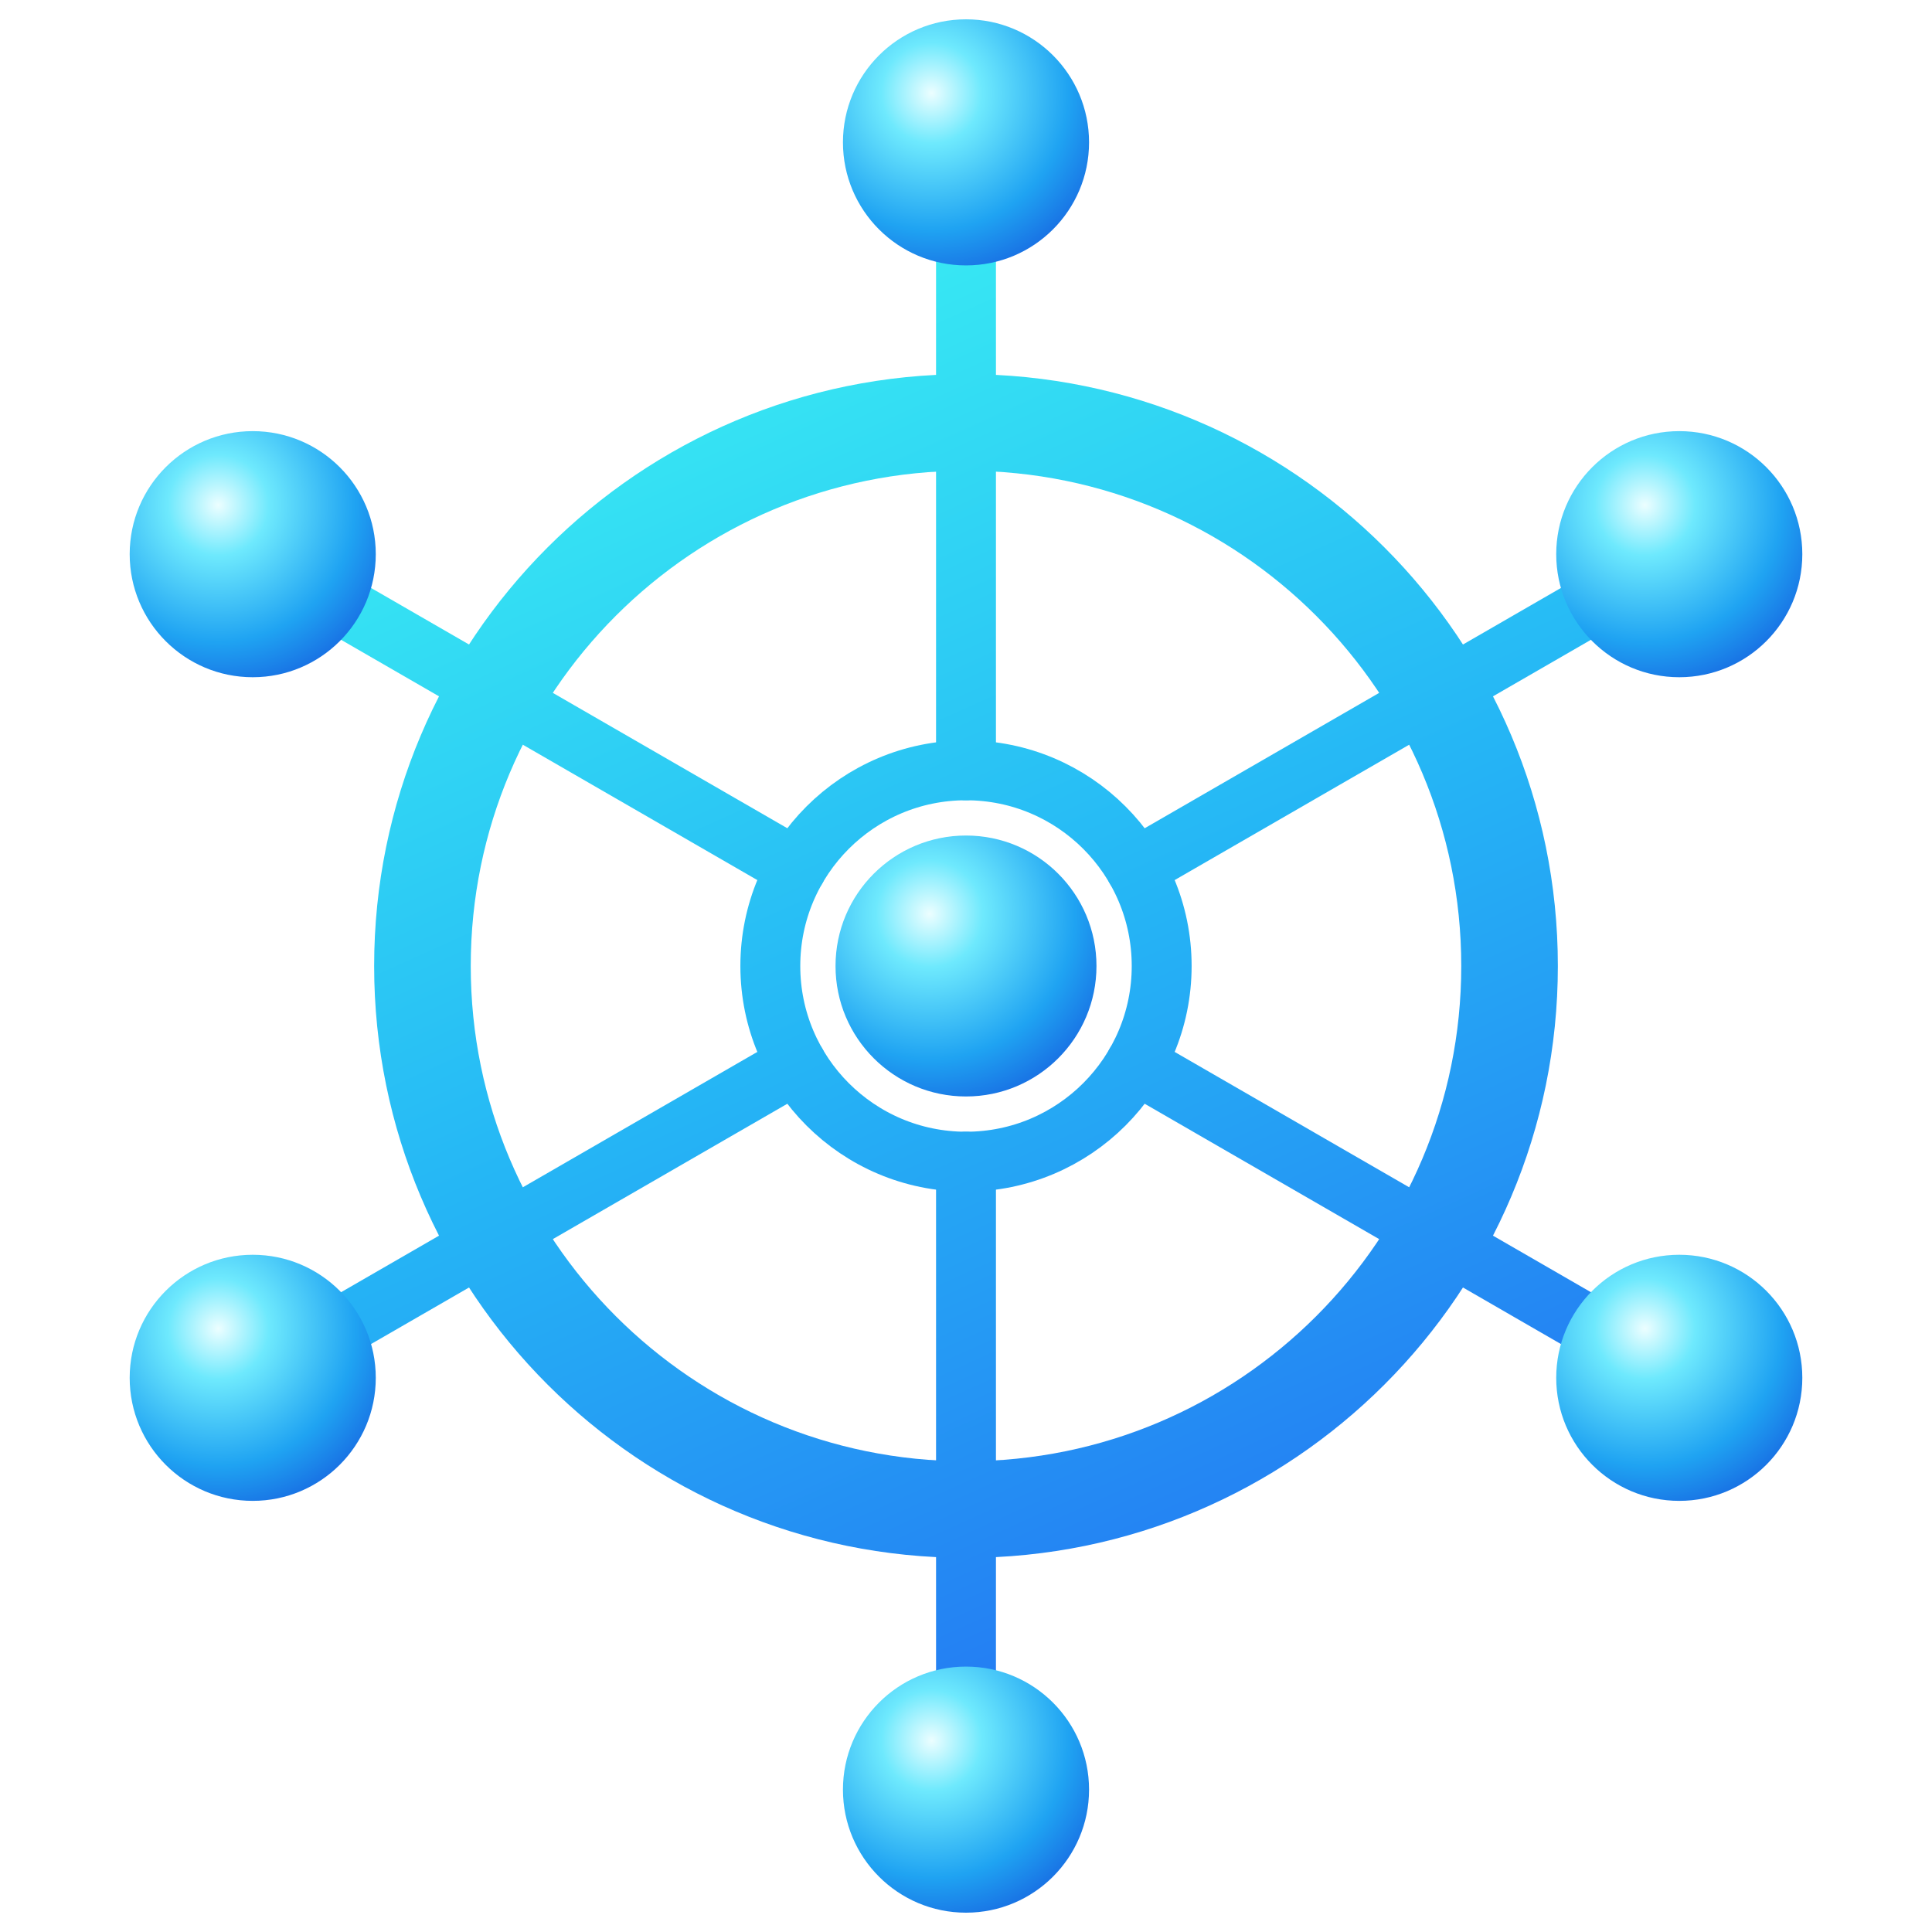
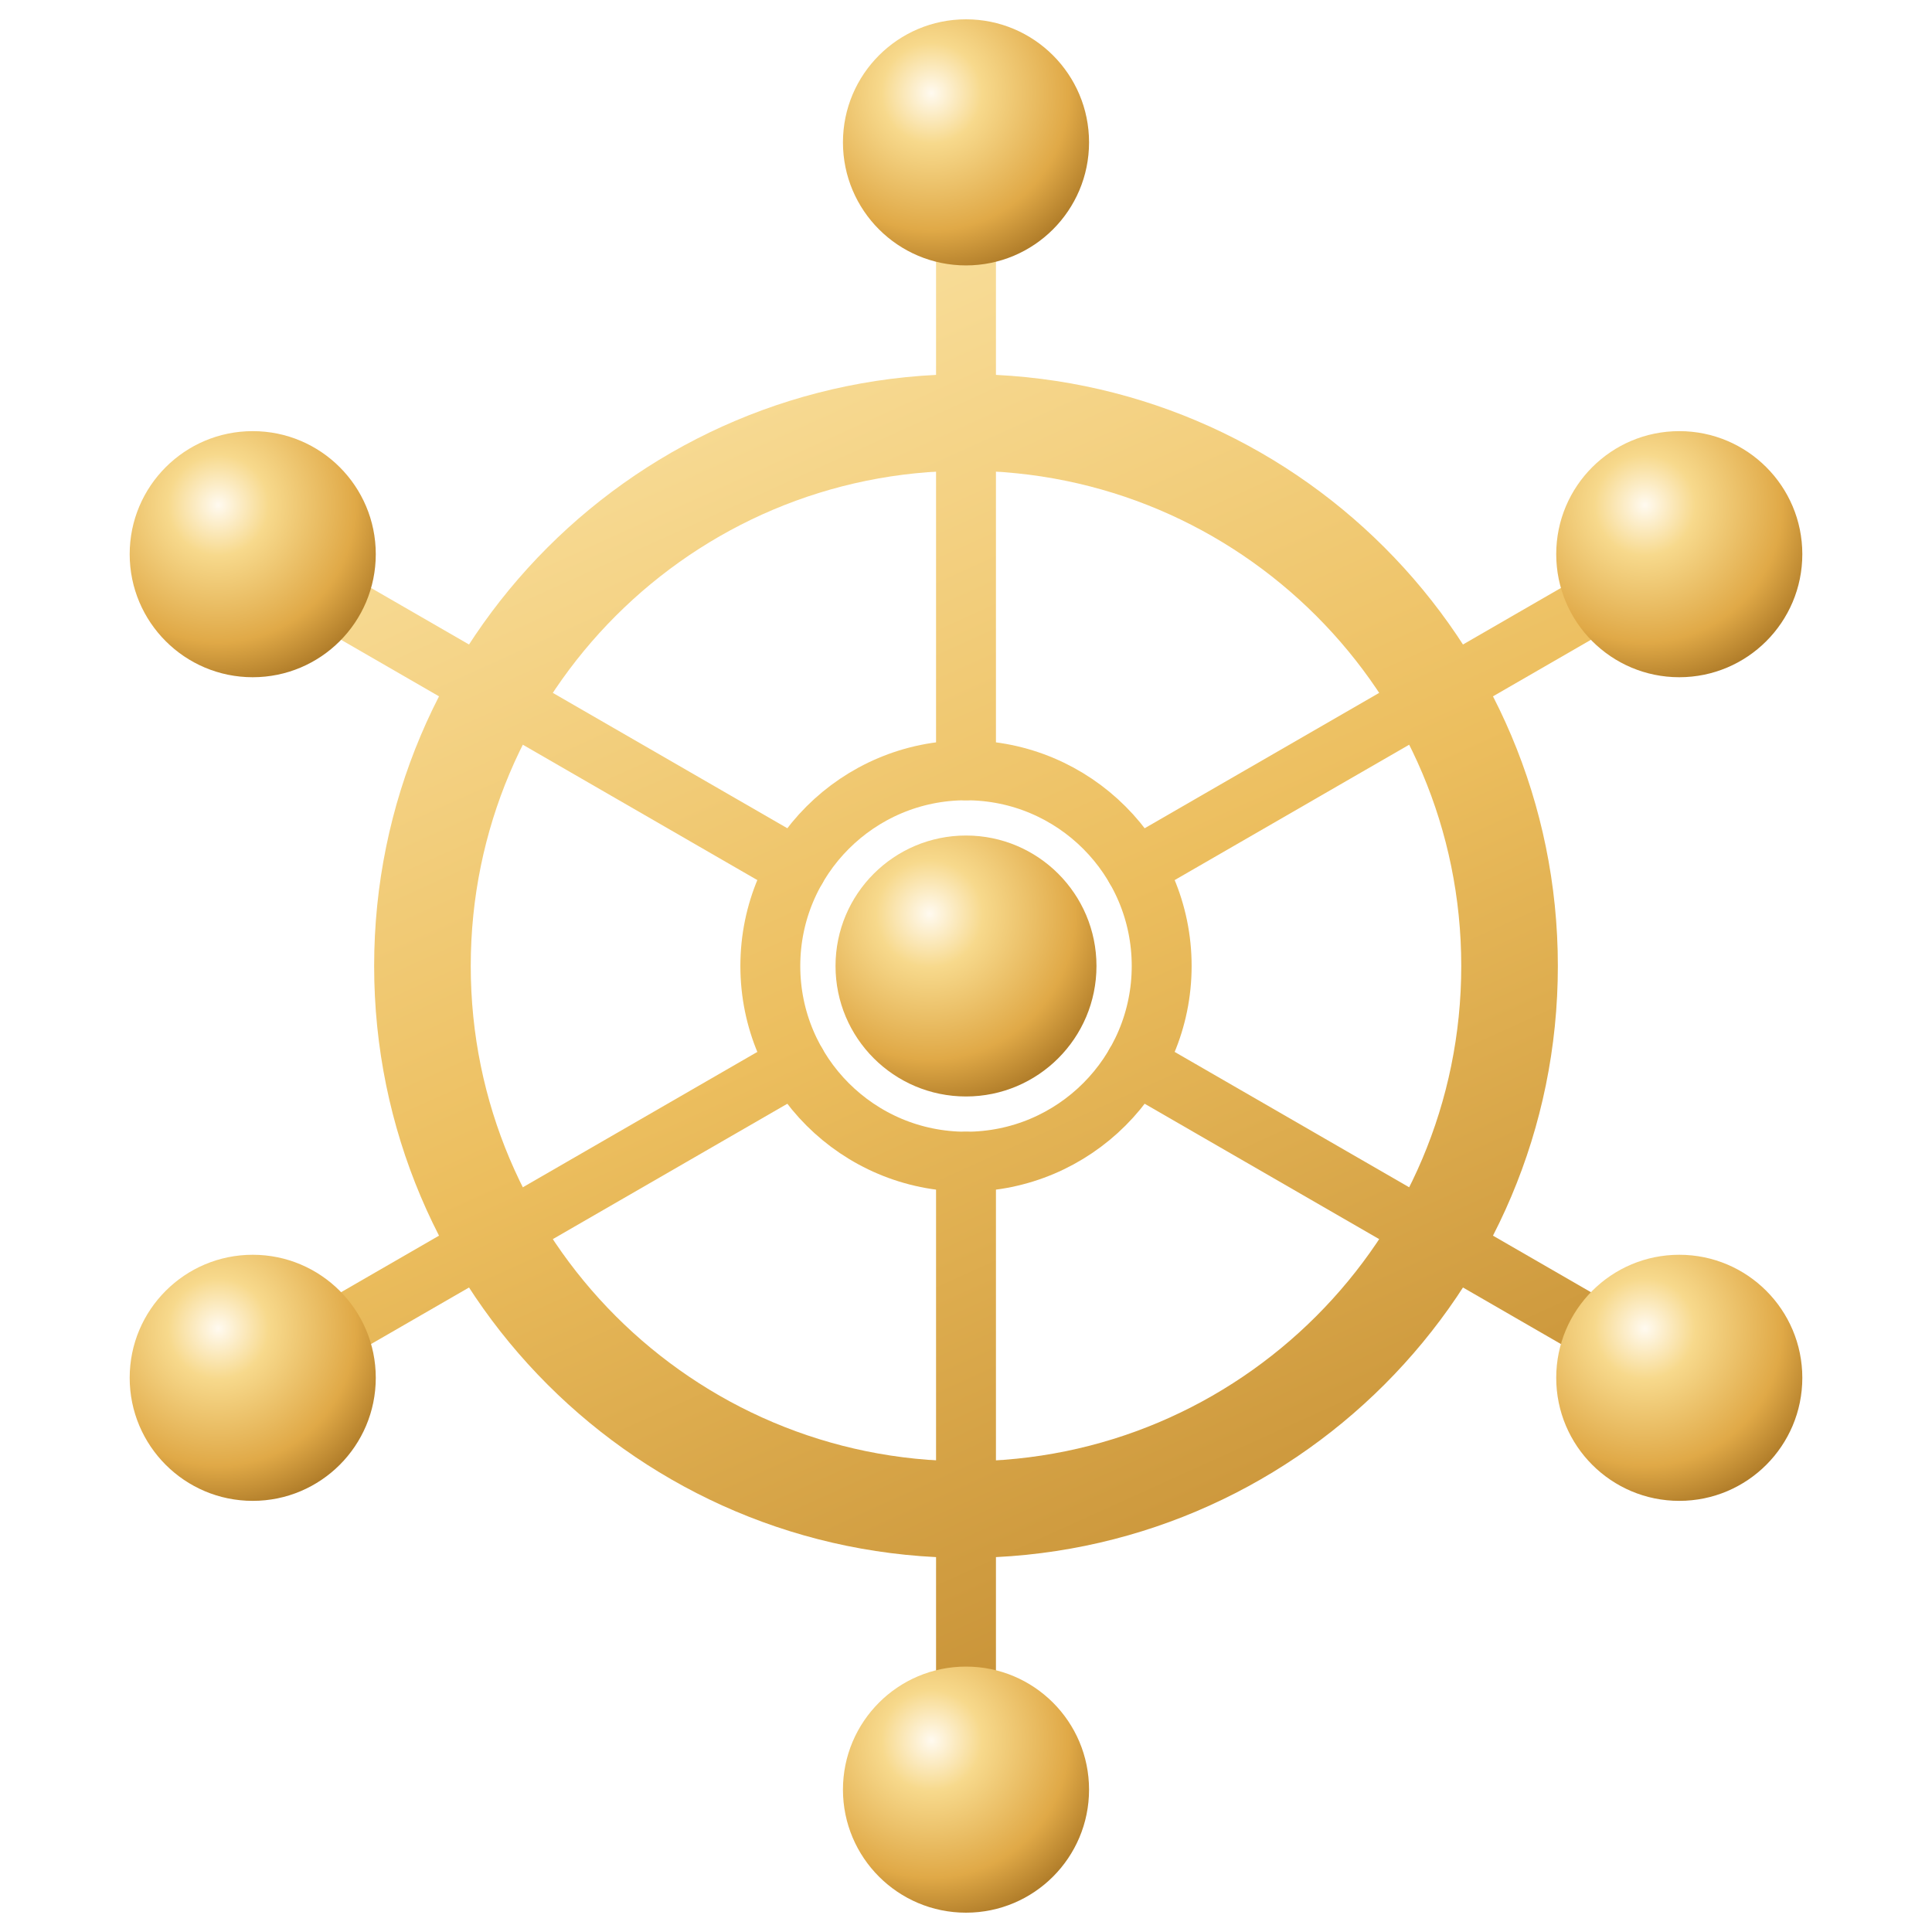
<svg xmlns="http://www.w3.org/2000/svg" viewBox="0 0 32 32" width="32" height="32">
  <defs>
    <linearGradient id="bg" x1="0" y1="0" x2="0" y2="1">
-       <stop offset="0" stop-color="#122c63" />
-       <stop offset="0.55" stop-color="#0a1a3f" />
-       <stop offset="1" stop-color="#040b1e" />
+       <stop offset="0" stop-color="#17293b" />
+       <stop offset="0.55" stop-color="#0d1a27" />
+       <stop offset="1" stop-color="#060d15" />
    </linearGradient>
    <radialGradient id="bgGlow" cx="0.5" cy="0.5" r="0.58">
-       <stop offset="0" stop-color="#1f62c4" stop-opacity="0.5" />
-       <stop offset="1" stop-color="#1f62c4" stop-opacity="0" />
+       <stop offset="0" stop-color="#c98b2e" stop-opacity="0.3" />
+       <stop offset="1" stop-color="#c98b2e" stop-opacity="0" />
    </radialGradient>
    <linearGradient id="sheen" x1="0" y1="0" x2="0" y2="1">
      <stop offset="0" stop-color="#ffffff" stop-opacity="0.13" />
      <stop offset="0.32" stop-color="#ffffff" stop-opacity="0" />
    </linearGradient>
    <linearGradient id="ink" gradientUnits="userSpaceOnUse" x1="10.313" y1="3.438" x2="21.688" y2="28.563">
-       <stop offset="0" stop-color="#2af3f0" />
-       <stop offset="0.5" stop-color="#1fb0f2" />
-       <stop offset="1" stop-color="#1c5fe6" />
+       <stop offset="0" stop-color="#f7dc92" />
+       <stop offset="0.5" stop-color="#e3b04e" />
+       <stop offset="1" stop-color="#a8741f" />
    </linearGradient>
    <linearGradient id="inkSmall" gradientUnits="userSpaceOnUse" x1="10.313" y1="3.438" x2="21.688" y2="28.563">
-       <stop offset="0" stop-color="#3cf4f2" />
-       <stop offset="0.5" stop-color="#25b6f5" />
-       <stop offset="1" stop-color="#2470f2" />
+       <stop offset="0" stop-color="#fbe4a6" />
+       <stop offset="0.5" stop-color="#ecbe5e" />
+       <stop offset="1" stop-color="#c18a30" />
    </linearGradient>
    <linearGradient id="trail" x1="0" y1="0" x2="1" y2="0">
-       <stop offset="0" stop-color="#7ff3ff" stop-opacity="0" />
-       <stop offset="1" stop-color="#9ff7ff" stop-opacity="0.8" />
+       <stop offset="0" stop-color="#ffe2a0" stop-opacity="0" />
+       <stop offset="1" stop-color="#fff0c8" stop-opacity="0.8" />
    </linearGradient>
    <radialGradient id="core" cx="0.36" cy="0.3" r="0.82">
-       <stop offset="0" stop-color="#ecfeff" />
-       <stop offset="0.25" stop-color="#6ee9fd" />
-       <stop offset="0.68" stop-color="#1fa3f2" />
-       <stop offset="1" stop-color="#1660df" />
+       <stop offset="0" stop-color="#fffaf0" />
+       <stop offset="0.25" stop-color="#f7d98c" />
+       <stop offset="0.68" stop-color="#e0a947" />
+       <stop offset="1" stop-color="#9c6a1d" />
    </radialGradient>
    <radialGradient id="halo">
-       <stop offset="0" stop-color="#3fdcff" stop-opacity="0.72" />
-       <stop offset="0.42" stop-color="#2aa8ff" stop-opacity="0.24" />
-       <stop offset="1" stop-color="#2aa8ff" stop-opacity="0" />
+       <stop offset="0" stop-color="#ffd57a" stop-opacity="0.72" />
+       <stop offset="0.42" stop-color="#f0b44a" stop-opacity="0.24" />
+       <stop offset="1" stop-color="#f0b44a" stop-opacity="0" />
    </radialGradient>
    <radialGradient id="spark">
      <stop offset="0" stop-color="#ffffff" />
-       <stop offset="0.5" stop-color="#c8f8ff" />
-       <stop offset="1" stop-color="#5fe0ff" />
+       <stop offset="0.5" stop-color="#ffefc2" />
+       <stop offset="1" stop-color="#f3c96a" />
    </radialGradient>
    <filter id="glow" x="-25%" y="-25%" width="150%" height="150%">
      <feGaussianBlur stdDeviation="0.219" result="b" />
      <feColorMatrix in="b" type="matrix" values="1 0 0 0 0  0 1 0 0 0  0 0 1 0 0  0 0 0 0.8 0" result="g" />
      <feMerge>
        <feMergeNode in="g" />
        <feMergeNode in="SourceGraphic" />
      </feMerge>
    </filter>
    <filter id="blur3" x="-50%" y="-50%" width="200%" height="200%">
      <feGaussianBlur stdDeviation="0.094" />
    </filter>
    <filter id="drop" x="-20%" y="-20%" width="140%" height="150%">
      <feDropShadow dx="0" dy="0.438" stdDeviation="0.5" flood-color="#000" flood-opacity="0.38" />
    </filter>
  </defs>
  <path d="M16 12.759L16 3.581M18.807 14.379L26.755 9.791M18.807 17.621L26.755 22.209M16 19.241L16 28.419M13.193 17.621L5.245 22.209M13.193 14.379L5.245 9.791" fill="none" stroke="url(#inkSmall)" stroke-width="0.992" stroke-linecap="round" />
  <circle cx="16" cy="16" r="9.003" fill="none" stroke="url(#inkSmall)" stroke-width="1.6" />
  <circle cx="16" cy="16" r="3.241" fill="none" stroke="url(#inkSmall)" stroke-width="0.992" />
  <circle cx="16" cy="2.358" r="2.038" fill="url(#core)" />
  <circle cx="27.814" cy="9.179" r="2.038" fill="url(#core)" />
  <circle cx="27.814" cy="22.821" r="2.038" fill="url(#core)" />
  <circle cx="16" cy="29.642" r="2.038" fill="url(#core)" />
  <circle cx="4.186" cy="22.821" r="2.038" fill="url(#core)" />
  <circle cx="4.186" cy="9.179" r="2.038" fill="url(#core)" />
  <circle cx="16" cy="16" r="2.161" fill="url(#core)" />
</svg>
